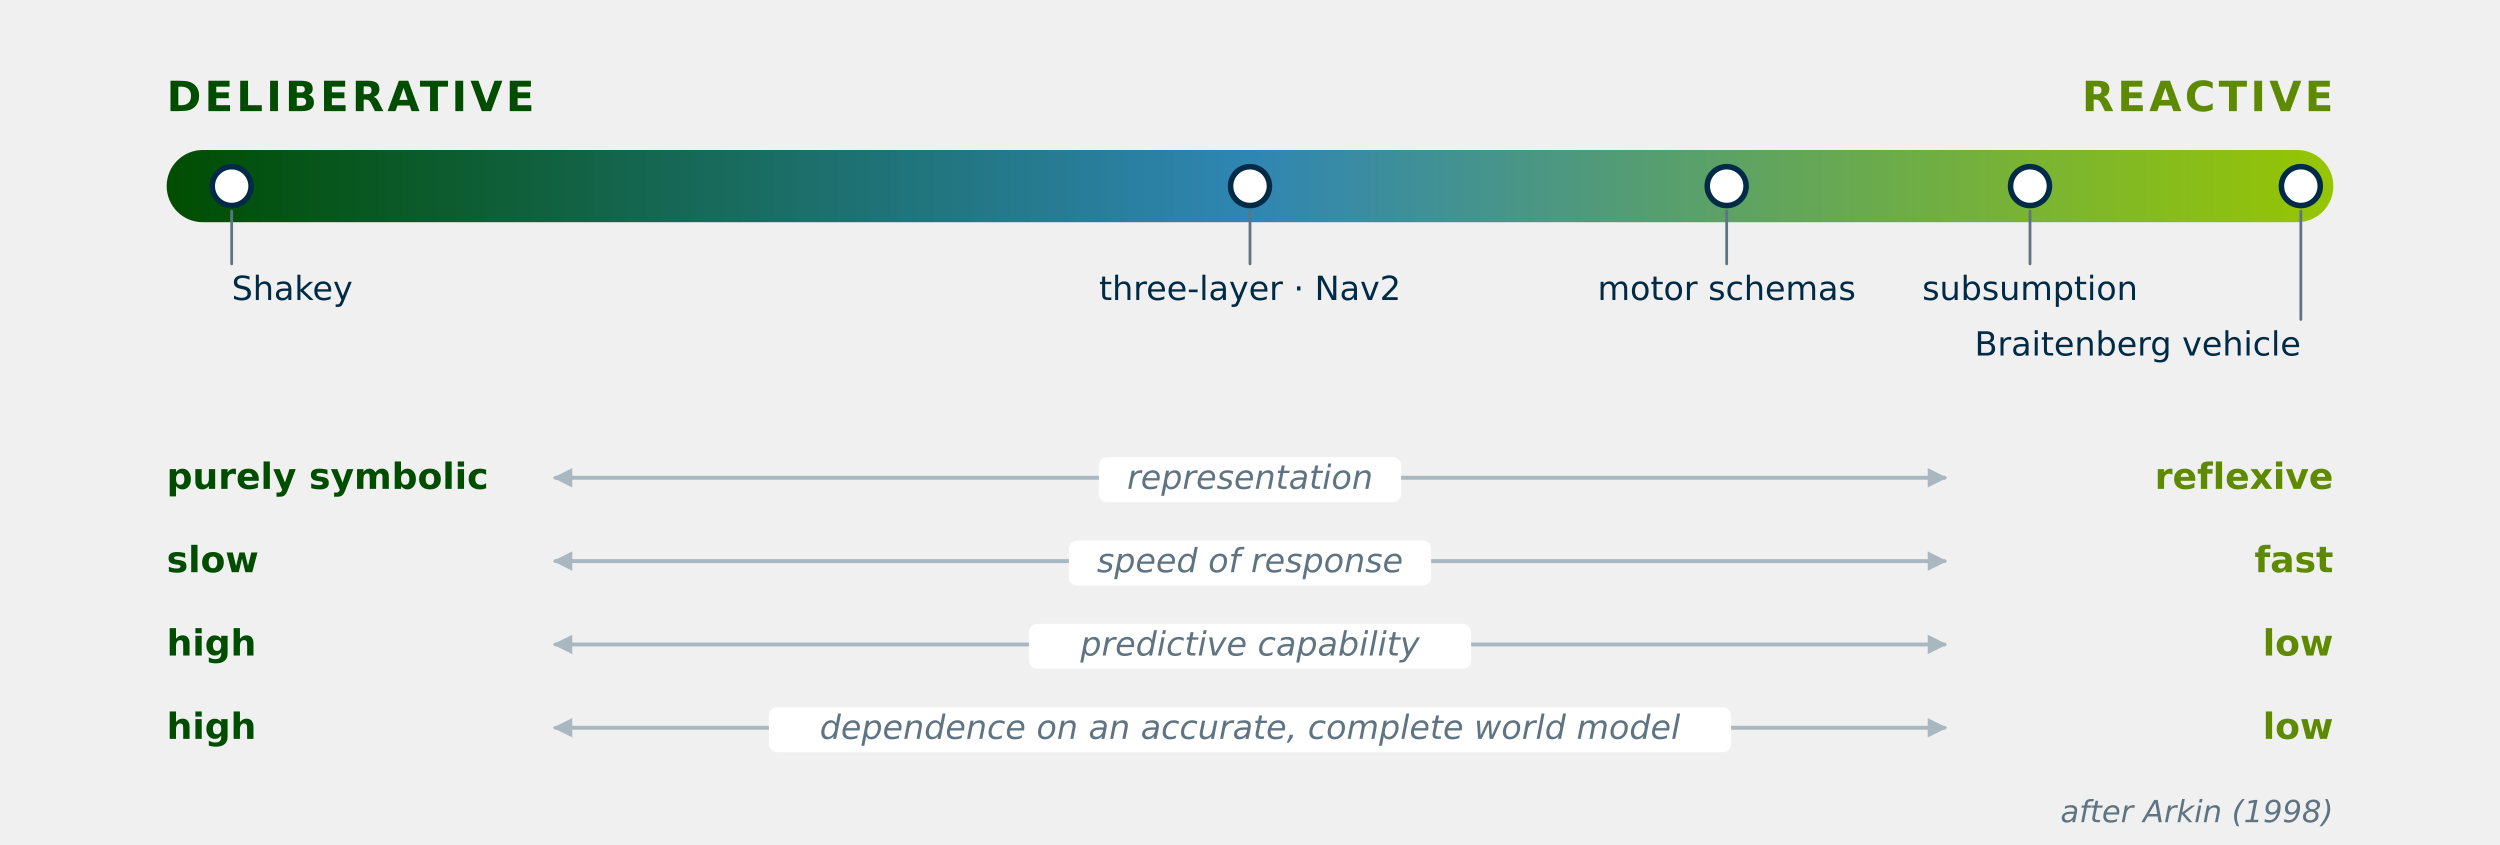
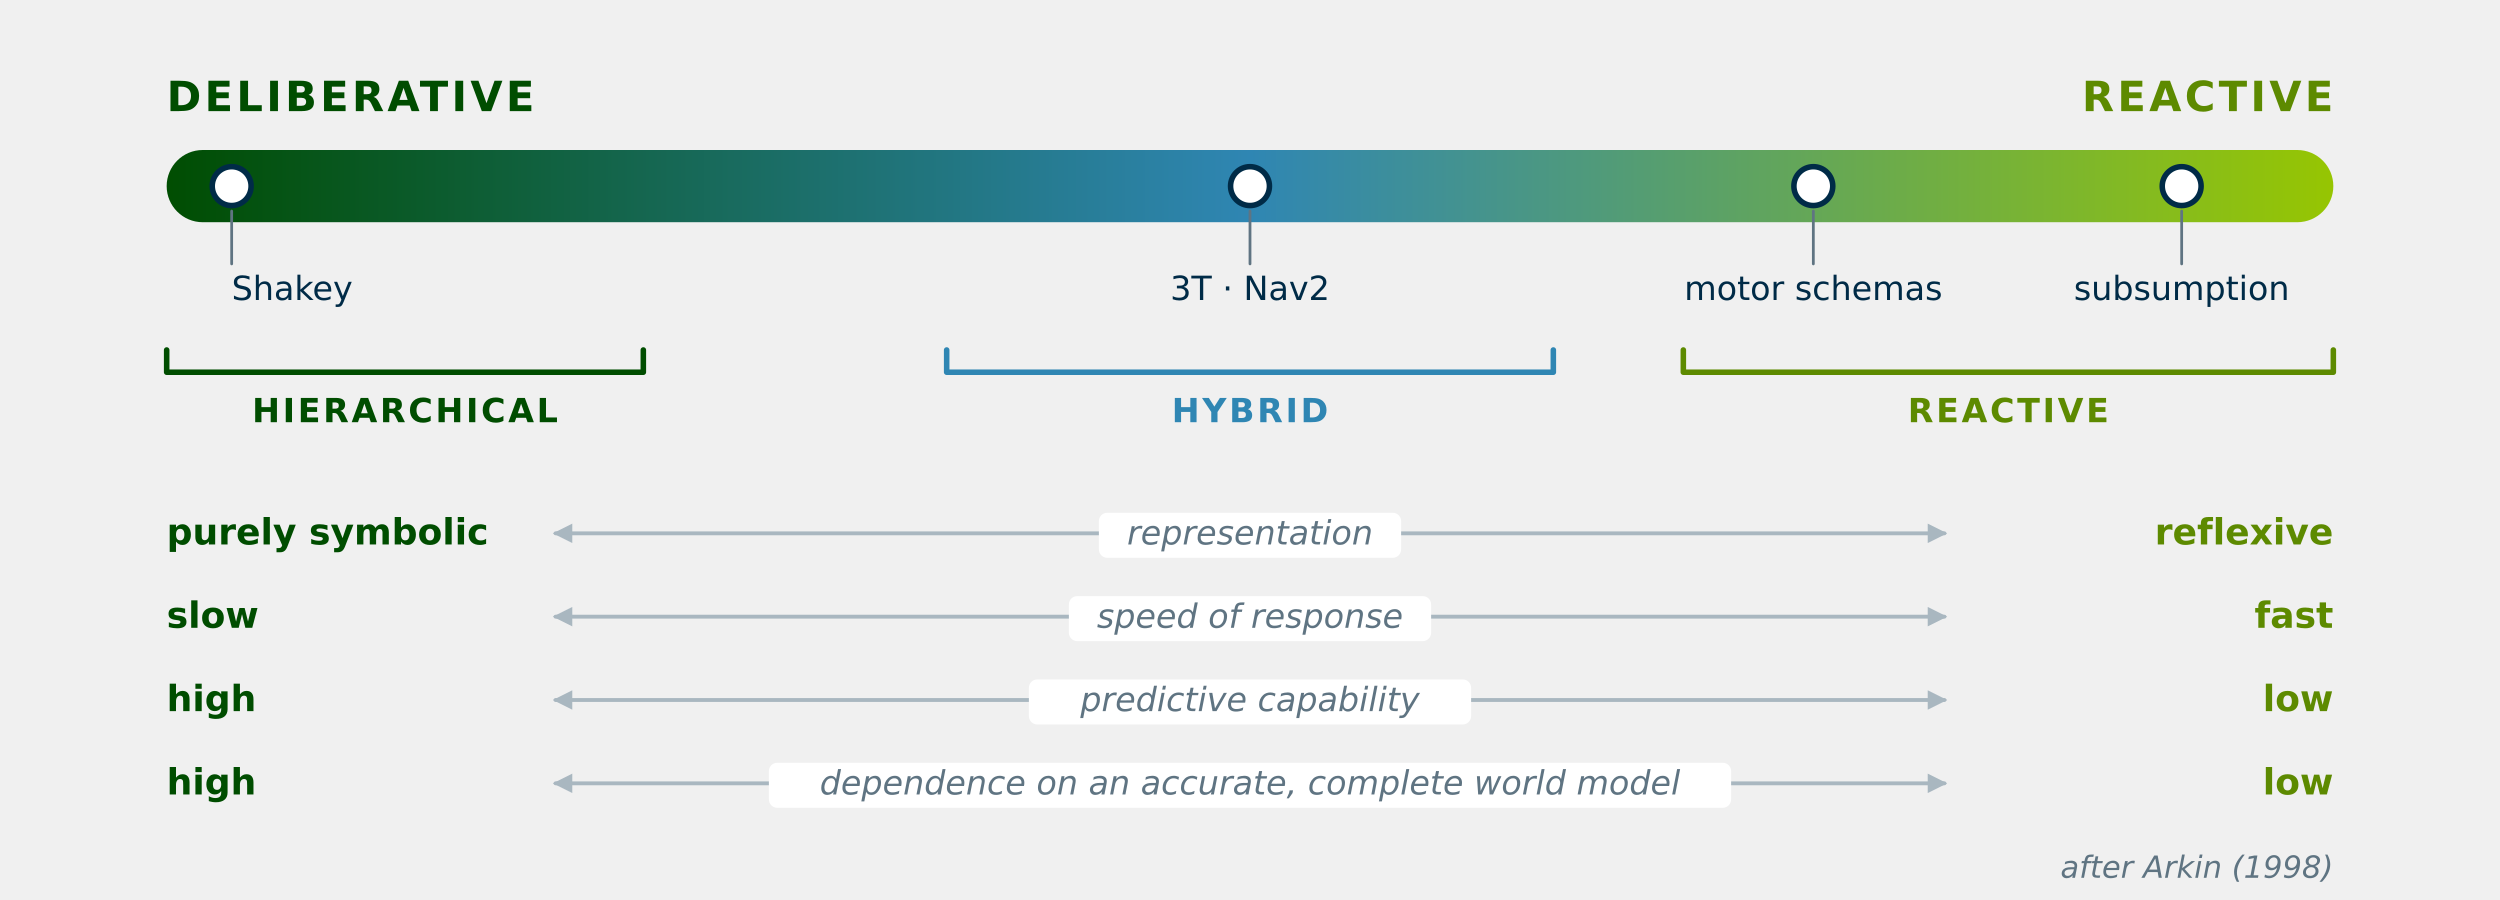
- <svg xmlns="http://www.w3.org/2000/svg" width="900" height="304" viewBox="0 0 900 304">
+ <svg xmlns="http://www.w3.org/2000/svg" width="900" height="324" viewBox="0 0 900 324">
  <defs>
    <marker id="m-navy" viewBox="0 0 10 10" refX="8.6" refY="5" markerWidth="5" markerHeight="5" orient="auto-start-reverse">
      <path d="M0,0L10,5L0,10z" fill="#002b47" />
    </marker>
    <marker id="m-green" viewBox="0 0 10 10" refX="8.6" refY="5" markerWidth="5" markerHeight="5" orient="auto-start-reverse">
      <path d="M0,0L10,5L0,10z" fill="#004d00" />
    </marker>
    <marker id="m-lime" viewBox="0 0 10 10" refX="8.6" refY="5" markerWidth="5" markerHeight="5" orient="auto-start-reverse">
      <path d="M0,0L10,5L0,10z" fill="#5d8a00" />
    </marker>
    <marker id="m-red" viewBox="0 0 10 10" refX="8.6" refY="5" markerWidth="5" markerHeight="5" orient="auto-start-reverse">
      <path d="M0,0L10,5L0,10z" fill="#b3261e" />
    </marker>
    <marker id="m-amber" viewBox="0 0 10 10" refX="8.6" refY="5" markerWidth="5" markerHeight="5" orient="auto-start-reverse">
      <path d="M0,0L10,5L0,10z" fill="#d98e04" />
    </marker>
    <marker id="m-muted" viewBox="0 0 10 10" refX="8.6" refY="5" markerWidth="5" markerHeight="5" orient="auto-start-reverse">
      <path d="M0,0L10,5L0,10z" fill="#5f7482" />
    </marker>
    <marker id="m-sky" viewBox="0 0 10 10" refX="8.6" refY="5" markerWidth="5" markerHeight="5" orient="auto-start-reverse">
      <path d="M0,0L10,5L0,10z" fill="#2f86b3" />
    </marker>
    <marker id="m-cream" viewBox="0 0 10 10" refX="8.6" refY="5" markerWidth="5" markerHeight="5" orient="auto-start-reverse">
      <path d="M0,0L10,5L0,10z" fill="#fbf6e5" />
    </marker>
    <marker id="m-limeb" viewBox="0 0 10 10" refX="8.6" refY="5" markerWidth="5" markerHeight="5" orient="auto-start-reverse">
      <path d="M0,0L10,5L0,10z" fill="#97c600" />
    </marker>
    <marker id="m-faint" viewBox="0 0 10 10" refX="8.6" refY="5" markerWidth="5" markerHeight="5" orient="auto-start-reverse">
      <path d="M0,0L10,5L0,10z" fill="#a9b7c0" />
    </marker>
    <linearGradient id="spec" x1="0" x2="1">
      <stop offset="0" stop-color="#004d00" />
      <stop offset="0.5" stop-color="#2f86b3" />
      <stop offset="1" stop-color="#97c600" />
    </linearGradient>
  </defs>
  <g font-family="Verdana, 'DejaVu Sans', Arial, sans-serif" fill="#002b47">
    <text x="60.0" y="40.0" font-size="15" text-anchor="start" fill="#004d00" font-weight="bold" letter-spacing="0.08em">DELIBERATIVE</text>
    <text x="840.0" y="40.0" font-size="15" text-anchor="end" fill="#5d8a00" font-weight="bold" letter-spacing="0.08em">REACTIVE</text>
    <rect x="60.0" y="54.0" width="780.0" height="26.0" rx="13" fill="url(#spec)" />
    <circle cx="83.4" cy="67.0" r="7.0" fill="#ffffff" stroke="#002b47" stroke-width="2" />
    <path d="M83.4,76 L83.4,95" fill="none" stroke="#5f7482" stroke-width="1" stroke-linecap="round" stroke-linejoin="round" />
    <text x="83.4" y="108.0" font-size="12" text-anchor="start" fill="#002b47">Shakey</text>
    <circle cx="450.0" cy="67.0" r="7.0" fill="#ffffff" stroke="#002b47" stroke-width="2" />
    <path d="M450.0,76 L450.0,95" fill="none" stroke="#5f7482" stroke-width="1" stroke-linecap="round" stroke-linejoin="round" />
-     <text x="450.0" y="108.0" font-size="12" text-anchor="middle" fill="#002b47">three-layer · Nav2</text>
-     <circle cx="621.6" cy="67.0" r="7.0" fill="#ffffff" stroke="#002b47" stroke-width="2" />
-     <path d="M621.6,76 L621.6,95" fill="none" stroke="#5f7482" stroke-width="1" stroke-linecap="round" stroke-linejoin="round" />
-     <text x="621.6" y="108.0" font-size="12" text-anchor="middle" fill="#002b47">motor schemas</text>
-     <circle cx="730.8" cy="67.0" r="7.0" fill="#ffffff" stroke="#002b47" stroke-width="2" />
-     <path d="M730.8,76 L730.8,95" fill="none" stroke="#5f7482" stroke-width="1" stroke-linecap="round" stroke-linejoin="round" />
-     <text x="730.8" y="108.0" font-size="12" text-anchor="middle" fill="#002b47">subsumption</text>
-     <circle cx="828.3" cy="67.0" r="7.0" fill="#ffffff" stroke="#002b47" stroke-width="2" />
-     <path d="M828.3,76 L828.3,115" fill="none" stroke="#5f7482" stroke-width="1" stroke-linecap="round" stroke-linejoin="round" />
-     <text x="828.3" y="128.0" font-size="12" text-anchor="end" fill="#002b47">Braitenberg vehicle</text>
-     <path d="M200,172 L700,172" fill="none" stroke="#a9b7c0" stroke-width="1.4" stroke-linecap="round" stroke-linejoin="round" marker-end="url(#m-faint)" marker-start="url(#m-faint)" />
-     <rect x="395.6" y="164.6" width="108.8" height="16.2" rx="3" fill="#ffffff" />
-     <text x="450.0" y="176.0" font-size="12" text-anchor="middle" fill="#5f7482" font-style="italic">representation</text>
-     <text x="60.0" y="176.0" font-size="13" text-anchor="start" fill="#004d00" font-weight="bold">purely symbolic</text>
-     <text x="840.0" y="176.0" font-size="13" text-anchor="end" fill="#5d8a00" font-weight="bold">reflexive</text>
-     <path d="M200,202 L700,202" fill="none" stroke="#a9b7c0" stroke-width="1.4" stroke-linecap="round" stroke-linejoin="round" marker-end="url(#m-faint)" marker-start="url(#m-faint)" />
-     <rect x="384.8" y="194.6" width="130.4" height="16.2" rx="3" fill="#ffffff" />
-     <text x="450.0" y="206.0" font-size="12" text-anchor="middle" fill="#5f7482" font-style="italic">speed of response</text>
-     <text x="60.0" y="206.0" font-size="13" text-anchor="start" fill="#004d00" font-weight="bold">slow</text>
-     <text x="840.0" y="206.0" font-size="13" text-anchor="end" fill="#5d8a00" font-weight="bold">fast</text>
-     <path d="M200,232 L700,232" fill="none" stroke="#a9b7c0" stroke-width="1.4" stroke-linecap="round" stroke-linejoin="round" marker-end="url(#m-faint)" marker-start="url(#m-faint)" />
-     <rect x="370.4" y="224.6" width="159.2" height="16.2" rx="3" fill="#ffffff" />
-     <text x="450.0" y="236.0" font-size="12" text-anchor="middle" fill="#5f7482" font-style="italic">predictive capability</text>
-     <text x="60.0" y="236.0" font-size="13" text-anchor="start" fill="#004d00" font-weight="bold">high</text>
-     <text x="840.0" y="236.0" font-size="13" text-anchor="end" fill="#5d8a00" font-weight="bold">low</text>
-     <path d="M200,262 L700,262" fill="none" stroke="#a9b7c0" stroke-width="1.4" stroke-linecap="round" stroke-linejoin="round" marker-end="url(#m-faint)" marker-start="url(#m-faint)" />
-     <rect x="276.8" y="254.6" width="346.4" height="16.2" rx="3" fill="#ffffff" />
-     <text x="450.0" y="266.0" font-size="12" text-anchor="middle" fill="#5f7482" font-style="italic">dependence on an accurate, complete world model</text>
-     <text x="60.0" y="266.0" font-size="13" text-anchor="start" fill="#004d00" font-weight="bold">high</text>
-     <text x="840.0" y="266.0" font-size="13" text-anchor="end" fill="#5d8a00" font-weight="bold">low</text>
-     <text x="840.0" y="296.0" font-size="11" text-anchor="end" fill="#5f7482" font-style="italic">after Arkin (1998)</text>
+     <text x="450.0" y="108.0" font-size="12" text-anchor="middle" fill="#002b47">3T · Nav2</text>
+     <circle cx="652.8" cy="67.0" r="7.0" fill="#ffffff" stroke="#002b47" stroke-width="2" />
+     <path d="M652.8,76 L652.8,95" fill="none" stroke="#5f7482" stroke-width="1" stroke-linecap="round" stroke-linejoin="round" />
+     <text x="652.8" y="108.0" font-size="12" text-anchor="middle" fill="#002b47">motor schemas</text>
+     <circle cx="785.4" cy="67.0" r="7.0" fill="#ffffff" stroke="#002b47" stroke-width="2" />
+     <path d="M785.4,76 L785.4,95" fill="none" stroke="#5f7482" stroke-width="1" stroke-linecap="round" stroke-linejoin="round" />
+     <text x="785.4" y="108.0" font-size="12" text-anchor="middle" fill="#002b47">subsumption</text>
+     <path d="M60.0,126 L60.0,134 L231.6,134 L231.6,126" fill="none" stroke="#004d00" stroke-width="2" stroke-linecap="round" stroke-linejoin="round" />
+     <text x="145.8" y="152.0" font-size="12" text-anchor="middle" fill="#004d00" font-weight="bold" letter-spacing="0.08em">HIERARCHICAL</text>
+     <path d="M340.8,126 L340.8,134 L559.2,134 L559.2,126" fill="none" stroke="#2f86b3" stroke-width="2" stroke-linecap="round" stroke-linejoin="round" />
+     <text x="450.0" y="152.0" font-size="12" text-anchor="middle" fill="#2f86b3" font-weight="bold" letter-spacing="0.08em">HYBRID</text>
+     <path d="M606.0,126 L606.0,134 L840.0,134 L840.0,126" fill="none" stroke="#5d8a00" stroke-width="2" stroke-linecap="round" stroke-linejoin="round" />
+     <text x="723.0" y="152.0" font-size="12" text-anchor="middle" fill="#5d8a00" font-weight="bold" letter-spacing="0.08em">REACTIVE</text>
+     <path d="M200,192 L700,192" fill="none" stroke="#a9b7c0" stroke-width="1.4" stroke-linecap="round" stroke-linejoin="round" marker-end="url(#m-faint)" marker-start="url(#m-faint)" />
+     <rect x="395.6" y="184.6" width="108.8" height="16.2" rx="3" fill="#ffffff" />
+     <text x="450.0" y="196.0" font-size="12" text-anchor="middle" fill="#5f7482" font-style="italic">representation</text>
+     <text x="60.0" y="196.0" font-size="13" text-anchor="start" fill="#004d00" font-weight="bold">purely symbolic</text>
+     <text x="840.0" y="196.0" font-size="13" text-anchor="end" fill="#5d8a00" font-weight="bold">reflexive</text>
+     <path d="M200,222 L700,222" fill="none" stroke="#a9b7c0" stroke-width="1.4" stroke-linecap="round" stroke-linejoin="round" marker-end="url(#m-faint)" marker-start="url(#m-faint)" />
+     <rect x="384.8" y="214.6" width="130.4" height="16.2" rx="3" fill="#ffffff" />
+     <text x="450.0" y="226.0" font-size="12" text-anchor="middle" fill="#5f7482" font-style="italic">speed of response</text>
+     <text x="60.0" y="226.0" font-size="13" text-anchor="start" fill="#004d00" font-weight="bold">slow</text>
+     <text x="840.0" y="226.0" font-size="13" text-anchor="end" fill="#5d8a00" font-weight="bold">fast</text>
+     <path d="M200,252 L700,252" fill="none" stroke="#a9b7c0" stroke-width="1.4" stroke-linecap="round" stroke-linejoin="round" marker-end="url(#m-faint)" marker-start="url(#m-faint)" />
+     <rect x="370.4" y="244.6" width="159.2" height="16.2" rx="3" fill="#ffffff" />
+     <text x="450.0" y="256.0" font-size="12" text-anchor="middle" fill="#5f7482" font-style="italic">predictive capability</text>
+     <text x="60.0" y="256.0" font-size="13" text-anchor="start" fill="#004d00" font-weight="bold">high</text>
+     <text x="840.0" y="256.0" font-size="13" text-anchor="end" fill="#5d8a00" font-weight="bold">low</text>
+     <path d="M200,282 L700,282" fill="none" stroke="#a9b7c0" stroke-width="1.4" stroke-linecap="round" stroke-linejoin="round" marker-end="url(#m-faint)" marker-start="url(#m-faint)" />
+     <rect x="276.8" y="274.6" width="346.4" height="16.2" rx="3" fill="#ffffff" />
+     <text x="450.0" y="286.0" font-size="12" text-anchor="middle" fill="#5f7482" font-style="italic">dependence on an accurate, complete world model</text>
+     <text x="60.0" y="286.0" font-size="13" text-anchor="start" fill="#004d00" font-weight="bold">high</text>
+     <text x="840.0" y="286.0" font-size="13" text-anchor="end" fill="#5d8a00" font-weight="bold">low</text>
+     <text x="840.0" y="316.0" font-size="11" text-anchor="end" fill="#5f7482" font-style="italic">after Arkin (1998)</text>
  </g>
</svg>
